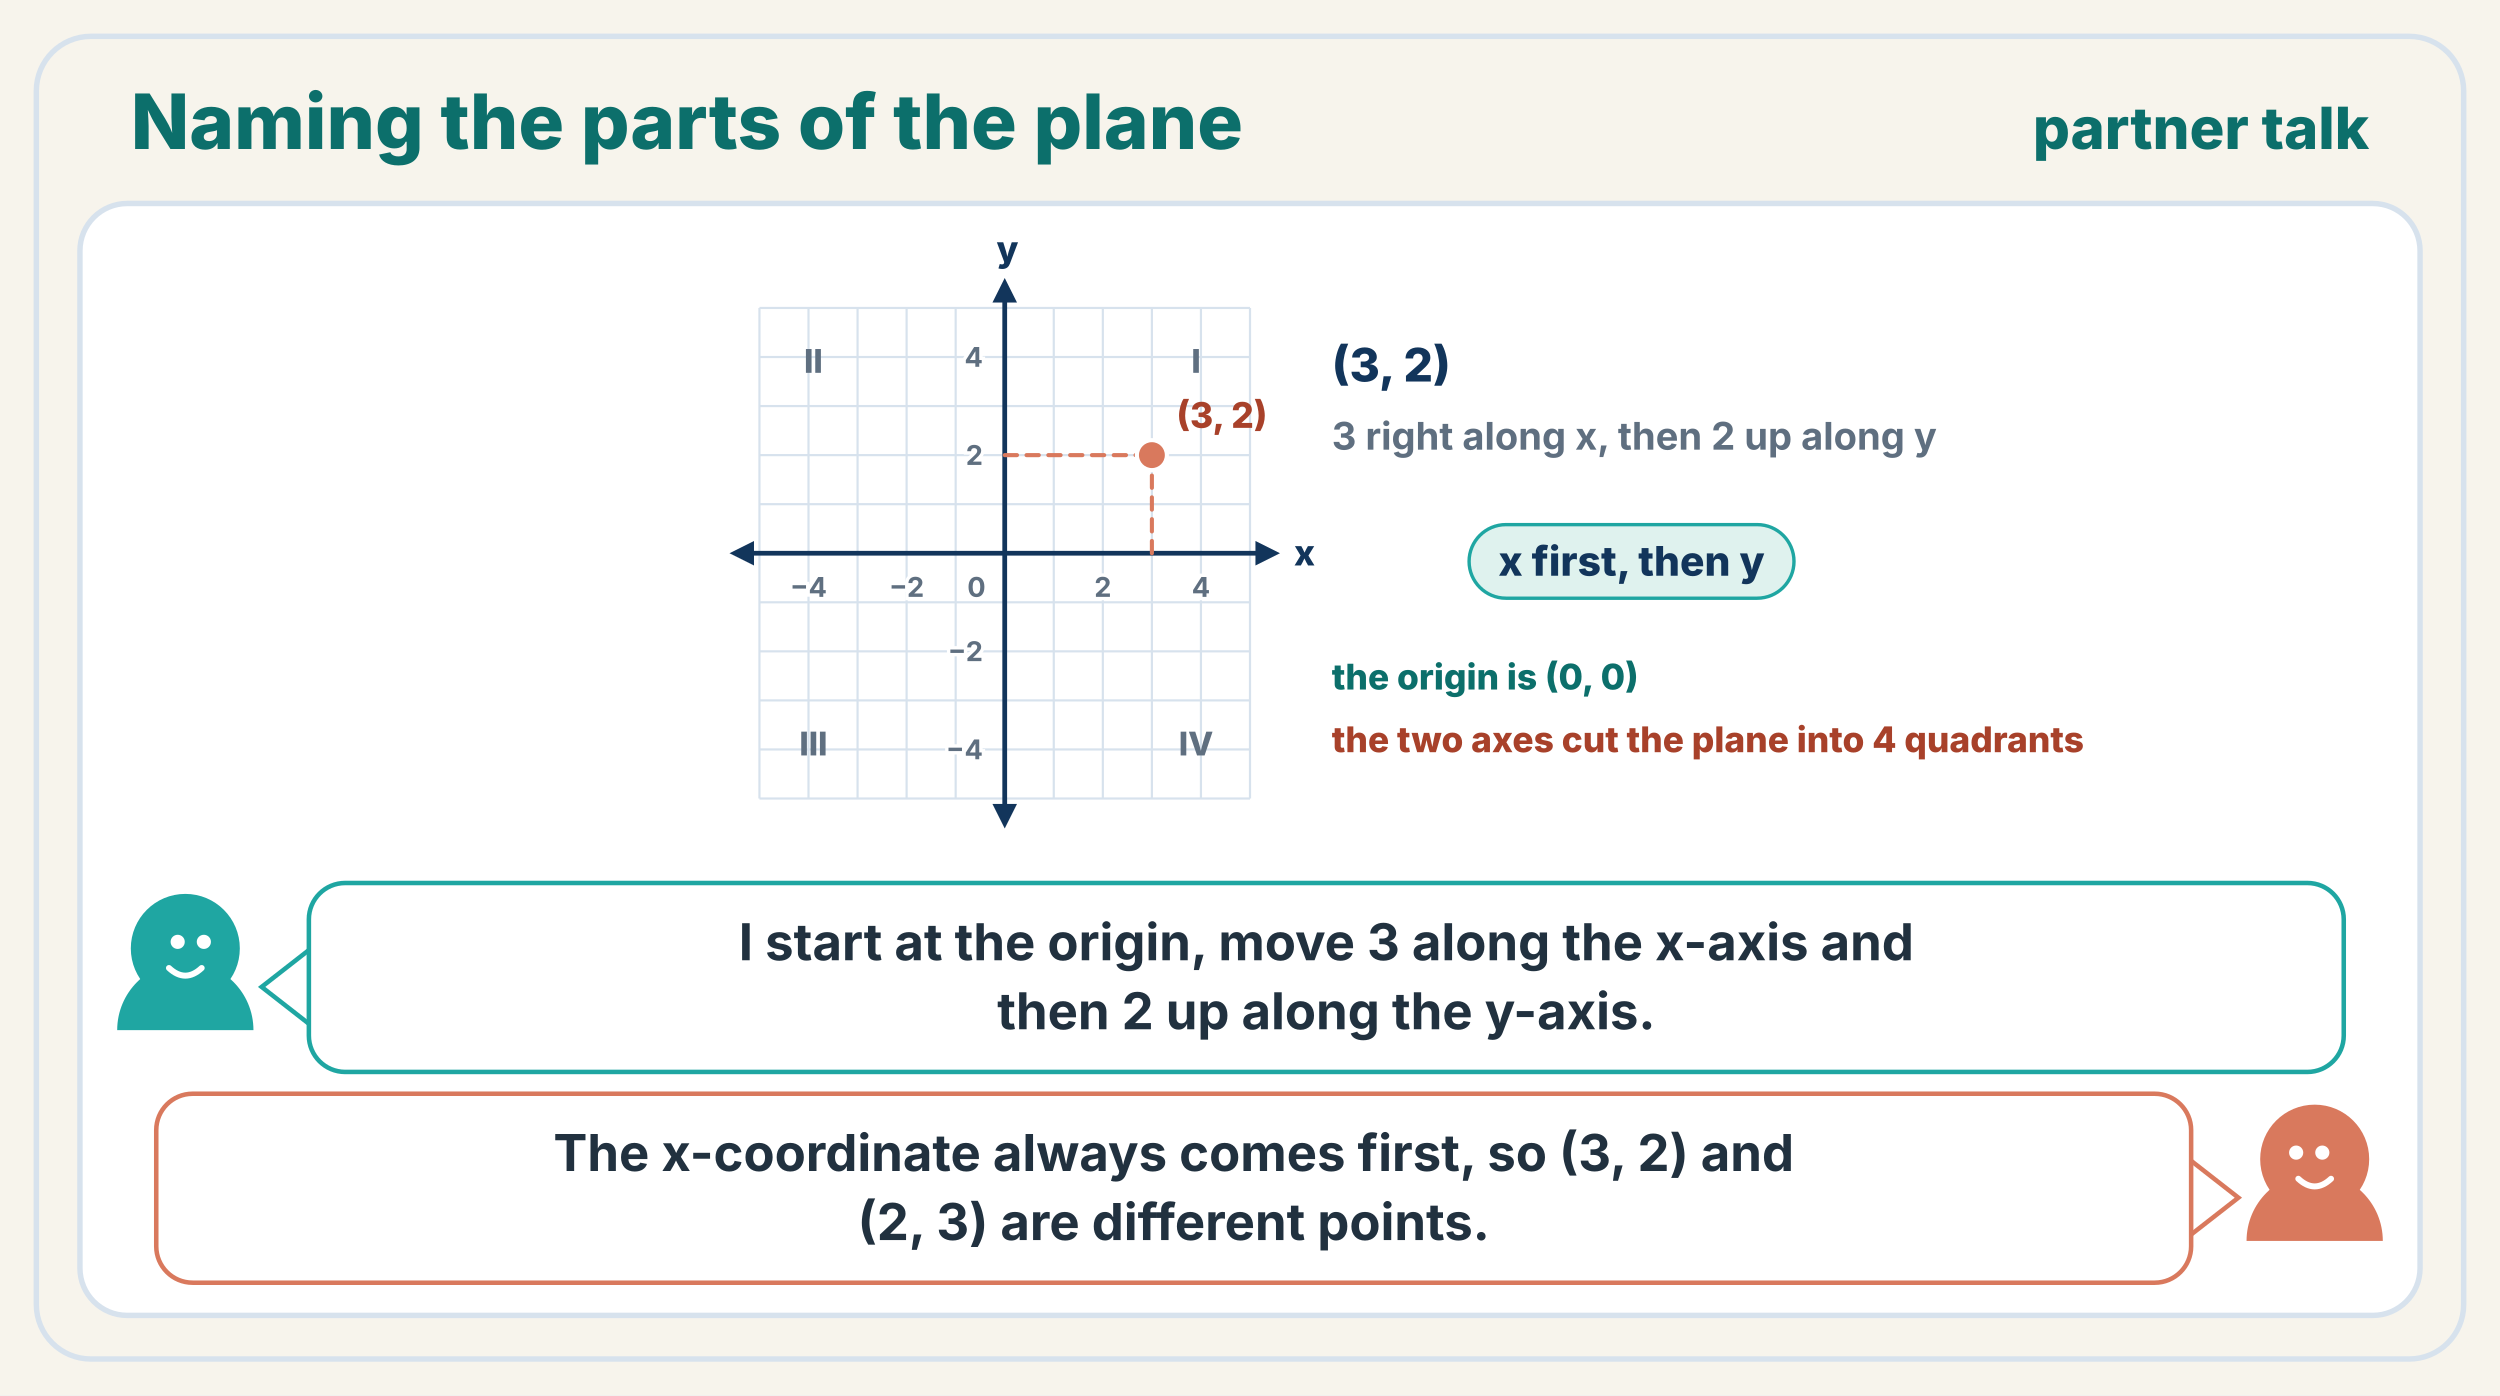
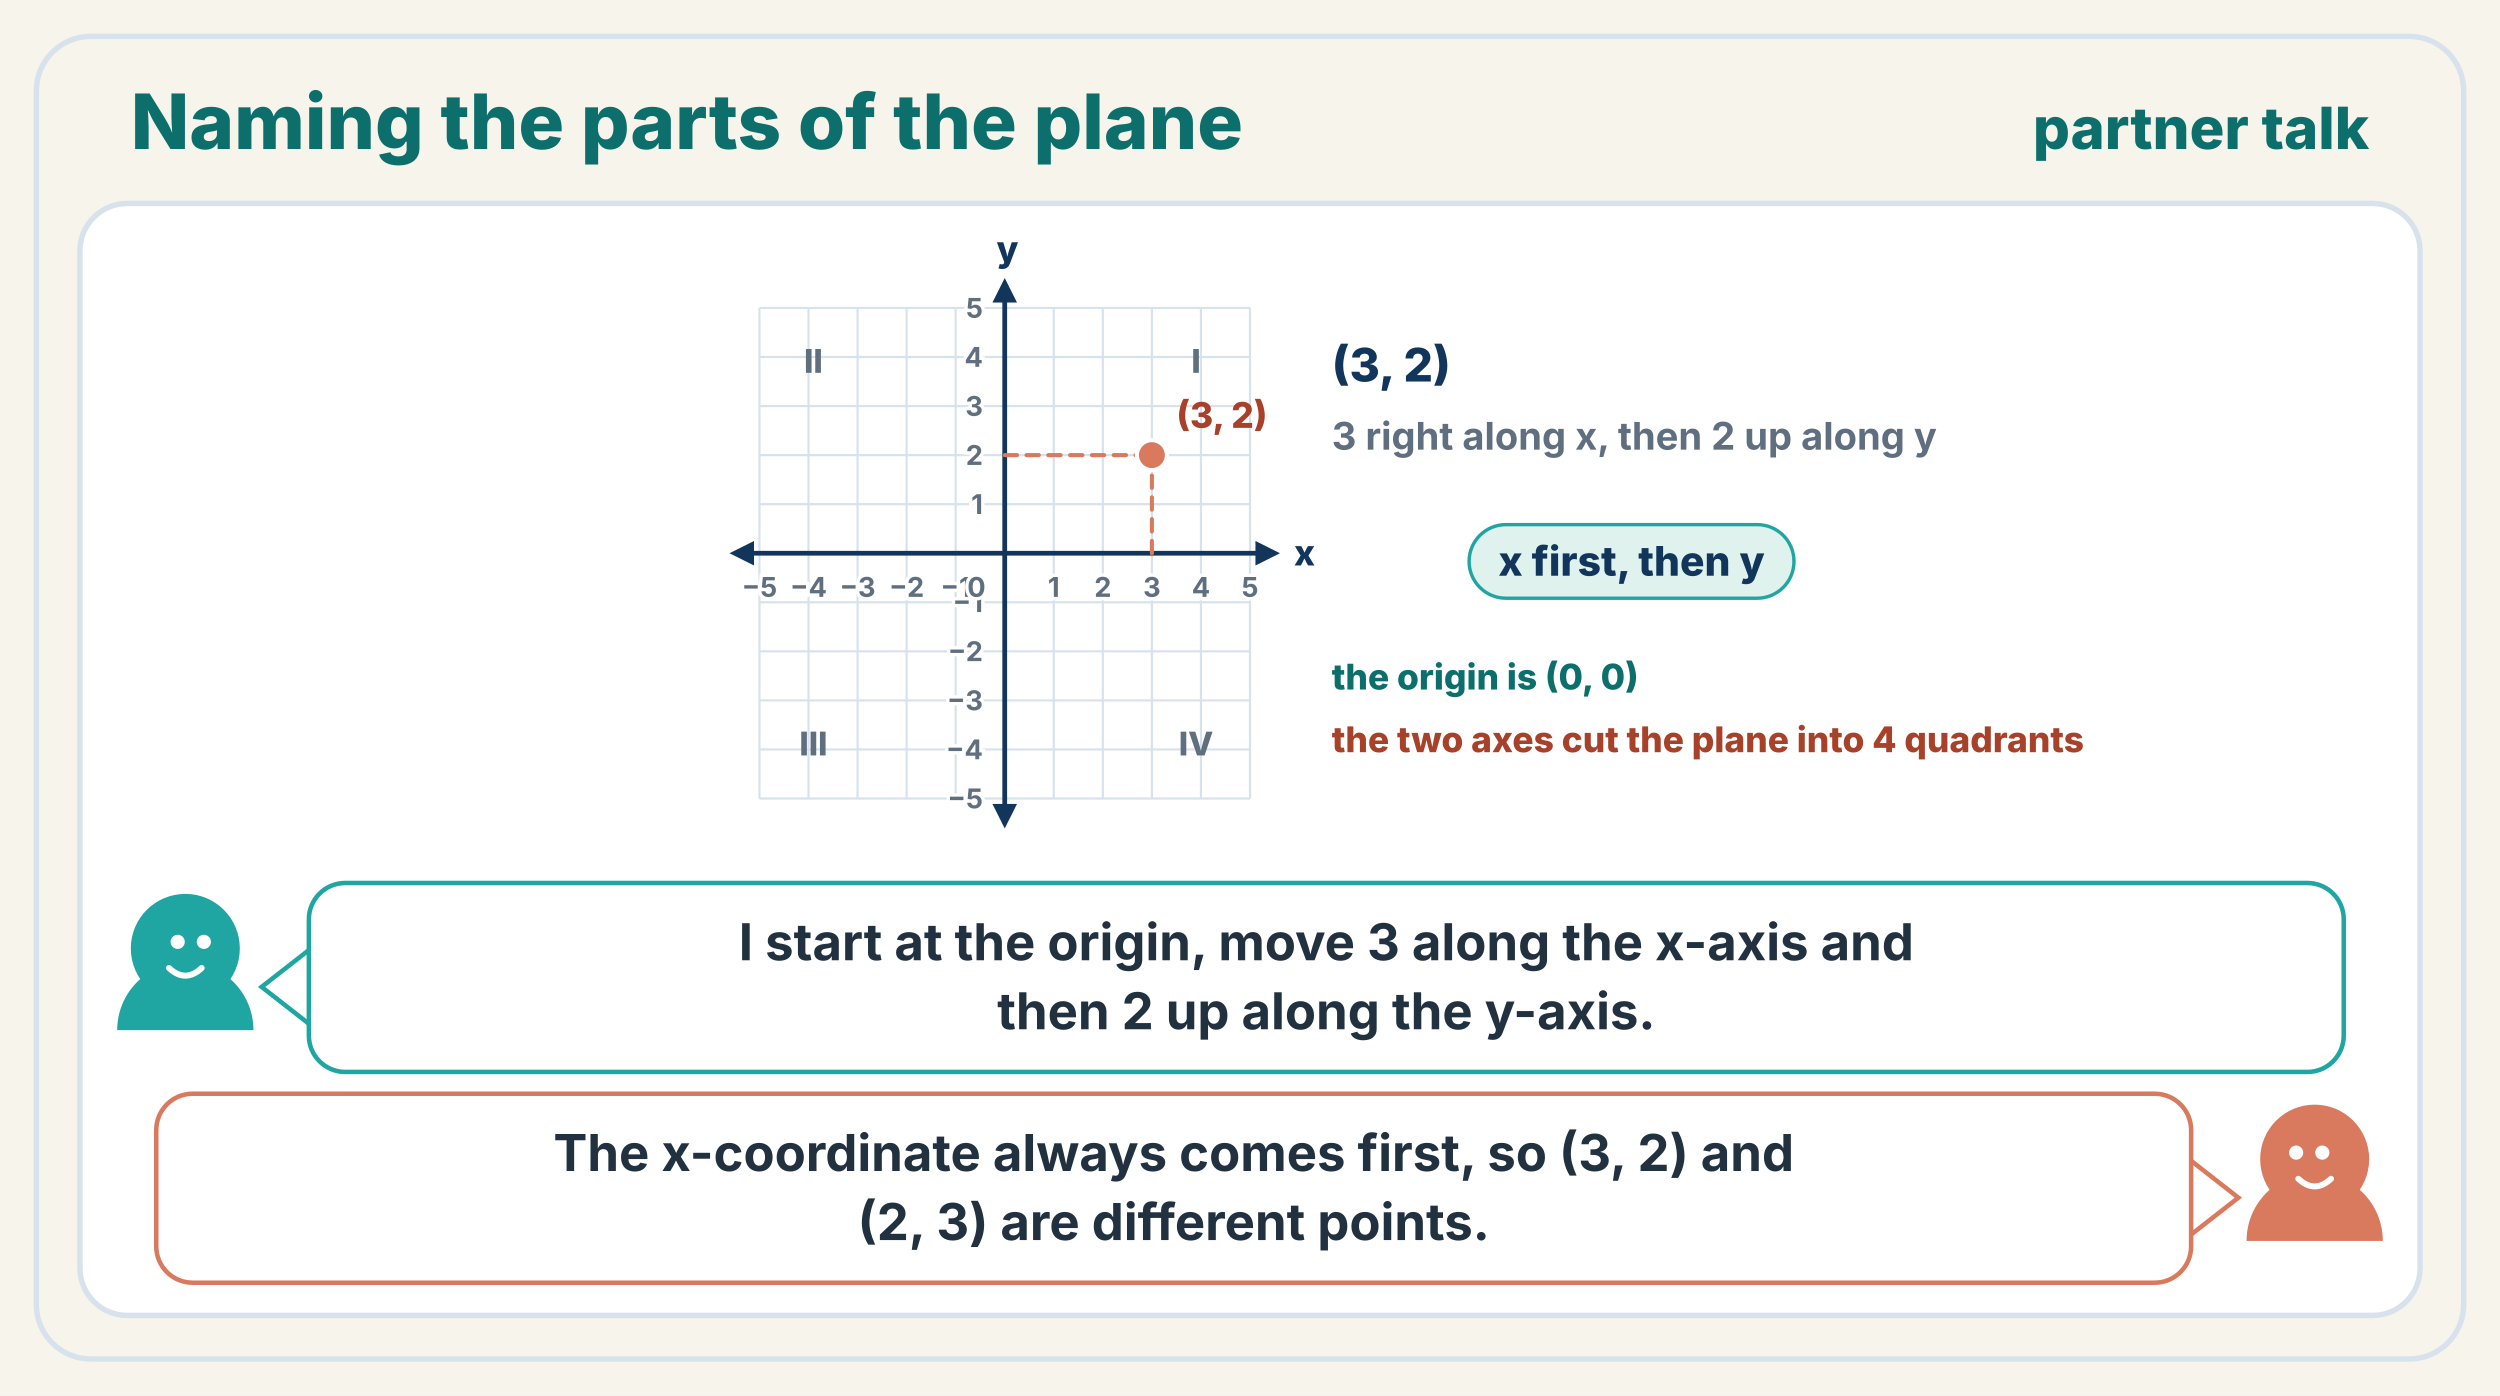
<svg xmlns="http://www.w3.org/2000/svg" viewBox="0 0 1376 768" width="1376" height="768" role="img" aria-labelledby="coordinatePlane-talk-title">
  <rect x="0" y="0" width="1376" height="768" rx="0" fill="#f7f4ec" />
  <rect x="20" y="20" width="1336" height="728" rx="30" fill="none" stroke="#d7e2ed" stroke-width="3" />
  <text x="72" y="82" font-family="Outfit, 'Hanken Grotesk', system-ui, -apple-system, 'Segoe UI', sans-serif" font-size="42" font-weight="800" fill="#0c6f6b" text-anchor="start">Naming the parts of the plane</text>
  <text x="1304" y="82" font-family="Outfit, 'Hanken Grotesk', system-ui, -apple-system, 'Segoe UI', sans-serif" font-size="32" font-weight="800" fill="#0c6f6b" text-anchor="end">partner talk</text>
  <rect x="44" y="112" width="1288" height="612" rx="26" fill="#ffffff" stroke="#d7e2ed" stroke-width="3" />
  <g transform="translate(238 132) scale(0.75)">
    <rect x="240" y="50" width="360" height="360" rx="0" fill="#ffffff" />
    <line x1="240" y1="50" x2="240" y2="410" stroke="#d7e2ed" stroke-width="1.6" stroke-linecap="butt" />
    <line x1="240" y1="410" x2="600" y2="410" stroke="#d7e2ed" stroke-width="1.6" stroke-linecap="butt" />
    <line x1="276" y1="50" x2="276" y2="410" stroke="#d7e2ed" stroke-width="1.6" stroke-linecap="butt" />
    <line x1="240" y1="374" x2="600" y2="374" stroke="#d7e2ed" stroke-width="1.6" stroke-linecap="butt" />
    <line x1="312" y1="50" x2="312" y2="410" stroke="#d7e2ed" stroke-width="1.6" stroke-linecap="butt" />
    <line x1="240" y1="338" x2="600" y2="338" stroke="#d7e2ed" stroke-width="1.6" stroke-linecap="butt" />
    <line x1="348" y1="50" x2="348" y2="410" stroke="#d7e2ed" stroke-width="1.6" stroke-linecap="butt" />
    <line x1="240" y1="302" x2="600" y2="302" stroke="#d7e2ed" stroke-width="1.6" stroke-linecap="butt" />
    <line x1="384" y1="50" x2="384" y2="410" stroke="#d7e2ed" stroke-width="1.6" stroke-linecap="butt" />
    <line x1="240" y1="266" x2="600" y2="266" stroke="#d7e2ed" stroke-width="1.6" stroke-linecap="butt" />
    <line x1="420" y1="50" x2="420" y2="410" stroke="#d7e2ed" stroke-width="0.1" stroke-linecap="butt" />
    <line x1="240" y1="230" x2="600" y2="230" stroke="#d7e2ed" stroke-width="0.1" stroke-linecap="butt" />
    <line x1="456" y1="50" x2="456" y2="410" stroke="#d7e2ed" stroke-width="1.6" stroke-linecap="butt" />
    <line x1="240" y1="194" x2="600" y2="194" stroke="#d7e2ed" stroke-width="1.6" stroke-linecap="butt" />
    <line x1="492" y1="50" x2="492" y2="410" stroke="#d7e2ed" stroke-width="1.6" stroke-linecap="butt" />
    <line x1="240" y1="158" x2="600" y2="158" stroke="#d7e2ed" stroke-width="1.6" stroke-linecap="butt" />
    <line x1="528" y1="50" x2="528" y2="410" stroke="#d7e2ed" stroke-width="1.6" stroke-linecap="butt" />
    <line x1="240" y1="122" x2="600" y2="122" stroke="#d7e2ed" stroke-width="1.6" stroke-linecap="butt" />
    <line x1="564" y1="50" x2="564" y2="410" stroke="#d7e2ed" stroke-width="1.6" stroke-linecap="butt" />
    <line x1="240" y1="86" x2="600" y2="86" stroke="#d7e2ed" stroke-width="1.6" stroke-linecap="butt" />
    <line x1="600" y1="50" x2="600" y2="410" stroke="#d7e2ed" stroke-width="1.6" stroke-linecap="butt" />
    <line x1="240" y1="50" x2="600" y2="50" stroke="#d7e2ed" stroke-width="1.6" stroke-linecap="butt" />
    <line x1="226" y1="230" x2="614" y2="230" stroke="#12355b" stroke-width="3.5" stroke-linecap="round" />
    <line x1="420" y1="36" x2="420" y2="424" stroke="#12355b" stroke-width="3.5" stroke-linecap="round" />
    <polygon points="622,230 604,221 604,239" fill="#12355b" />
    <polygon points="218,230 236,221 236,239" fill="#12355b" />
    <polygon points="420,28 411,46 429,46" fill="#12355b" />
    <polygon points="420,432 411,414 429,414" fill="#12355b" />
+     <text x="240" y="262" font-family="Outfit, 'Hanken Grotesk', system-ui, -apple-system, 'Segoe UI', sans-serif" font-size="20" font-weight="700" fill="#5f6f80" text-anchor="middle" stroke="#ffffff" stroke-width="5" paint-order="stroke">−5</text>
+     <text x="404" y="417.2" font-family="Outfit, 'Hanken Grotesk', system-ui, -apple-system, 'Segoe UI', sans-serif" font-size="20" font-weight="700" fill="#5f6f80" text-anchor="end" stroke="#ffffff" stroke-width="5" paint-order="stroke">−5</text>
    <text x="276" y="262" font-family="Outfit, 'Hanken Grotesk', system-ui, -apple-system, 'Segoe UI', sans-serif" font-size="20" font-weight="700" fill="#5f6f80" text-anchor="middle" stroke="#ffffff" stroke-width="5" paint-order="stroke">−4</text>
    <text x="404" y="381.2" font-family="Outfit, 'Hanken Grotesk', system-ui, -apple-system, 'Segoe UI', sans-serif" font-size="20" font-weight="700" fill="#5f6f80" text-anchor="end" stroke="#ffffff" stroke-width="5" paint-order="stroke">−4</text>
+     <text x="312" y="262" font-family="Outfit, 'Hanken Grotesk', system-ui, -apple-system, 'Segoe UI', sans-serif" font-size="20" font-weight="700" fill="#5f6f80" text-anchor="middle" stroke="#ffffff" stroke-width="5" paint-order="stroke">−3</text>
+     <text x="404" y="345.2" font-family="Outfit, 'Hanken Grotesk', system-ui, -apple-system, 'Segoe UI', sans-serif" font-size="20" font-weight="700" fill="#5f6f80" text-anchor="end" stroke="#ffffff" stroke-width="5" paint-order="stroke">−3</text>
    <text x="348" y="262" font-family="Outfit, 'Hanken Grotesk', system-ui, -apple-system, 'Segoe UI', sans-serif" font-size="20" font-weight="700" fill="#5f6f80" text-anchor="middle" stroke="#ffffff" stroke-width="5" paint-order="stroke">−2</text>
    <text x="404" y="309.2" font-family="Outfit, 'Hanken Grotesk', system-ui, -apple-system, 'Segoe UI', sans-serif" font-size="20" font-weight="700" fill="#5f6f80" text-anchor="end" stroke="#ffffff" stroke-width="5" paint-order="stroke">−2</text>
+     <text x="384" y="262" font-family="Outfit, 'Hanken Grotesk', system-ui, -apple-system, 'Segoe UI', sans-serif" font-size="20" font-weight="700" fill="#5f6f80" text-anchor="middle" stroke="#ffffff" stroke-width="5" paint-order="stroke">−1</text>
+     <text x="404" y="273.2" font-family="Outfit, 'Hanken Grotesk', system-ui, -apple-system, 'Segoe UI', sans-serif" font-size="20" font-weight="700" fill="#5f6f80" text-anchor="end" stroke="#ffffff" stroke-width="5" paint-order="stroke">−1</text>
+     <text x="456" y="262" font-family="Outfit, 'Hanken Grotesk', system-ui, -apple-system, 'Segoe UI', sans-serif" font-size="20" font-weight="700" fill="#5f6f80" text-anchor="middle" stroke="#ffffff" stroke-width="5" paint-order="stroke">1</text>
+     <text x="404" y="201.2" font-family="Outfit, 'Hanken Grotesk', system-ui, -apple-system, 'Segoe UI', sans-serif" font-size="20" font-weight="700" fill="#5f6f80" text-anchor="end" stroke="#ffffff" stroke-width="5" paint-order="stroke">1</text>
    <text x="492" y="262" font-family="Outfit, 'Hanken Grotesk', system-ui, -apple-system, 'Segoe UI', sans-serif" font-size="20" font-weight="700" fill="#5f6f80" text-anchor="middle" stroke="#ffffff" stroke-width="5" paint-order="stroke">2</text>
    <text x="404" y="165.2" font-family="Outfit, 'Hanken Grotesk', system-ui, -apple-system, 'Segoe UI', sans-serif" font-size="20" font-weight="700" fill="#5f6f80" text-anchor="end" stroke="#ffffff" stroke-width="5" paint-order="stroke">2</text>
+     <text x="528" y="262" font-family="Outfit, 'Hanken Grotesk', system-ui, -apple-system, 'Segoe UI', sans-serif" font-size="20" font-weight="700" fill="#5f6f80" text-anchor="middle" stroke="#ffffff" stroke-width="5" paint-order="stroke">3</text>
+     <text x="404" y="129.2" font-family="Outfit, 'Hanken Grotesk', system-ui, -apple-system, 'Segoe UI', sans-serif" font-size="20" font-weight="700" fill="#5f6f80" text-anchor="end" stroke="#ffffff" stroke-width="5" paint-order="stroke">3</text>
    <text x="564" y="262" font-family="Outfit, 'Hanken Grotesk', system-ui, -apple-system, 'Segoe UI', sans-serif" font-size="20" font-weight="700" fill="#5f6f80" text-anchor="middle" stroke="#ffffff" stroke-width="5" paint-order="stroke">4</text>
    <text x="404" y="93.2" font-family="Outfit, 'Hanken Grotesk', system-ui, -apple-system, 'Segoe UI', sans-serif" font-size="20" font-weight="700" fill="#5f6f80" text-anchor="end" stroke="#ffffff" stroke-width="5" paint-order="stroke">4</text>
+     <text x="600" y="262" font-family="Outfit, 'Hanken Grotesk', system-ui, -apple-system, 'Segoe UI', sans-serif" font-size="20" font-weight="700" fill="#5f6f80" text-anchor="middle" stroke="#ffffff" stroke-width="5" paint-order="stroke">5</text>
+     <text x="404" y="57.2" font-family="Outfit, 'Hanken Grotesk', system-ui, -apple-system, 'Segoe UI', sans-serif" font-size="20" font-weight="700" fill="#5f6f80" text-anchor="end" stroke="#ffffff" stroke-width="5" paint-order="stroke">5</text>
    <text x="406" y="262" font-family="Outfit, 'Hanken Grotesk', system-ui, -apple-system, 'Segoe UI', sans-serif" font-size="20" font-weight="700" fill="#5f6f80" text-anchor="end" stroke="#ffffff" stroke-width="5" paint-order="stroke">0</text>
    <text x="640" y="239" font-family="Outfit, 'Hanken Grotesk', system-ui, -apple-system, 'Segoe UI', sans-serif" font-size="26" font-weight="800" fill="#12355b" text-anchor="middle">x</text>
    <text x="422" y="16" font-family="Outfit, 'Hanken Grotesk', system-ui, -apple-system, 'Segoe UI', sans-serif" font-size="26" font-weight="800" fill="#12355b" text-anchor="middle">y</text>
    <text x="560.4" y="97.6" font-family="Outfit, 'Hanken Grotesk', system-ui, -apple-system, 'Segoe UI', sans-serif" font-size="24" font-weight="800" fill="#5f6f80" text-anchor="middle">I</text>
    <text x="279.6" y="97.6" font-family="Outfit, 'Hanken Grotesk', system-ui, -apple-system, 'Segoe UI', sans-serif" font-size="24" font-weight="800" fill="#5f6f80" text-anchor="middle">II</text>
    <text x="279.6" y="378.4" font-family="Outfit, 'Hanken Grotesk', system-ui, -apple-system, 'Segoe UI', sans-serif" font-size="24" font-weight="800" fill="#5f6f80" text-anchor="middle">III</text>
    <text x="560.4" y="378.4" font-family="Outfit, 'Hanken Grotesk', system-ui, -apple-system, 'Segoe UI', sans-serif" font-size="24" font-weight="800" fill="#5f6f80" text-anchor="middle">IV</text>
    <line x1="420" y1="158" x2="528" y2="158" stroke="#d9795d" stroke-width="3" stroke-linecap="round" stroke-dasharray="9 7" />
    <line x1="528" y1="230" x2="528" y2="158" stroke="#d9795d" stroke-width="3" stroke-linecap="round" stroke-dasharray="9 7" />
    <circle cx="528" cy="158" r="11" fill="#d9795d" stroke="#ffffff" stroke-width="3" />
    <text x="546" y="138" font-family="Outfit, 'Hanken Grotesk', system-ui, -apple-system, 'Segoe UI', sans-serif" font-size="26" font-weight="800" fill="#a8412a" text-anchor="start">(3, 2)</text>
    <text x="660" y="104" font-family="Outfit, 'Hanken Grotesk', system-ui, -apple-system, 'Segoe UI', sans-serif" font-size="34" font-weight="800" fill="#12355b" text-anchor="start">(3, 2)</text>
    <text x="660" y="154" font-family="Outfit, 'Hanken Grotesk', system-ui, -apple-system, 'Segoe UI', sans-serif" font-size="28" font-weight="700" fill="#5f6f80" text-anchor="start">3 right along x, then 2 up along y</text>
    <rect x="760.784" y="209" width="238.432" height="54" rx="27" fill="#dff2ee" stroke="#1fa6a2" stroke-width="2.5" />
    <text x="880" y="246.5" font-family="Outfit, 'Hanken Grotesk', system-ui, -apple-system, 'Segoe UI', sans-serif" font-size="30" font-weight="800" fill="#12355b" text-anchor="middle">x first, then y</text>
    <text x="660" y="330" font-family="Outfit, 'Hanken Grotesk', system-ui, -apple-system, 'Segoe UI', sans-serif" font-size="26" font-weight="800" fill="#0c6f6b" text-anchor="start">the origin is (0, 0)</text>
    <text x="660" y="376" font-family="Outfit, 'Hanken Grotesk', system-ui, -apple-system, 'Segoe UI', sans-serif" font-size="26" font-weight="800" fill="#a8412a" text-anchor="start">the two axes cut the plane into 4 quadrants</text>
  </g>
  <path d="M 64.5 567 a 37.5 37.5 0 0 1 75 0 z" fill="#1fa6a2" />
  <circle cx="102" cy="522" r="30" fill="#1fa6a2" />
  <circle cx="112.2" cy="518.4" r="3.9" fill="#ffffff" />
  <circle cx="97.8" cy="518.4" r="3.9" fill="#ffffff" />
  <path d="M 93 532.8 q 9 8.4 18 0" fill="none" stroke="#ffffff" stroke-width="3.3" stroke-linecap="round" />
  <polygon points="144,543.2 172,521.36 172,565.04" fill="#ffffff" stroke="#1fa6a2" stroke-width="2.5" />
  <rect x="170" y="486" width="1120" height="104" rx="20" fill="#ffffff" stroke="#1fa6a2" stroke-width="2.5" />
  <text x="730" y="528.52" font-family="Outfit, 'Hanken Grotesk', system-ui, -apple-system, 'Segoe UI', sans-serif" font-size="28" font-weight="700" fill="#21313f" text-anchor="middle">I start at the origin, move 3 along the x-axis and</text>
  <text x="730" y="566.52" font-family="Outfit, 'Hanken Grotesk', system-ui, -apple-system, 'Segoe UI', sans-serif" font-size="28" font-weight="700" fill="#21313f" text-anchor="middle">then 2 up along the y-axis.</text>
  <path d="M 1236.5 683 a 37.5 37.5 0 0 1 75 0 z" fill="#d9795d" />
  <circle cx="1274" cy="638" r="30" fill="#d9795d" />
  <circle cx="1263.8" cy="634.4" r="3.9" fill="#ffffff" />
  <circle cx="1278.2" cy="634.4" r="3.9" fill="#ffffff" />
  <path d="M 1265 648.8 q 9 8.4 18 0" fill="none" stroke="#ffffff" stroke-width="3.3" stroke-linecap="round" />
  <polygon points="1232,659.2 1204,637.36 1204,681.04" fill="#ffffff" stroke="#d9795d" stroke-width="2.5" />
  <rect x="86" y="602" width="1120" height="104" rx="20" fill="#ffffff" stroke="#d9795d" stroke-width="2.5" />
  <text x="646" y="644.52" font-family="Outfit, 'Hanken Grotesk', system-ui, -apple-system, 'Segoe UI', sans-serif" font-size="28" font-weight="700" fill="#21313f" text-anchor="middle">The x-coordinate always comes first, so (3, 2) and</text>
  <text x="646" y="682.52" font-family="Outfit, 'Hanken Grotesk', system-ui, -apple-system, 'Segoe UI', sans-serif" font-size="28" font-weight="700" fill="#21313f" text-anchor="middle">(2, 3) are different points.</text>
</svg>
